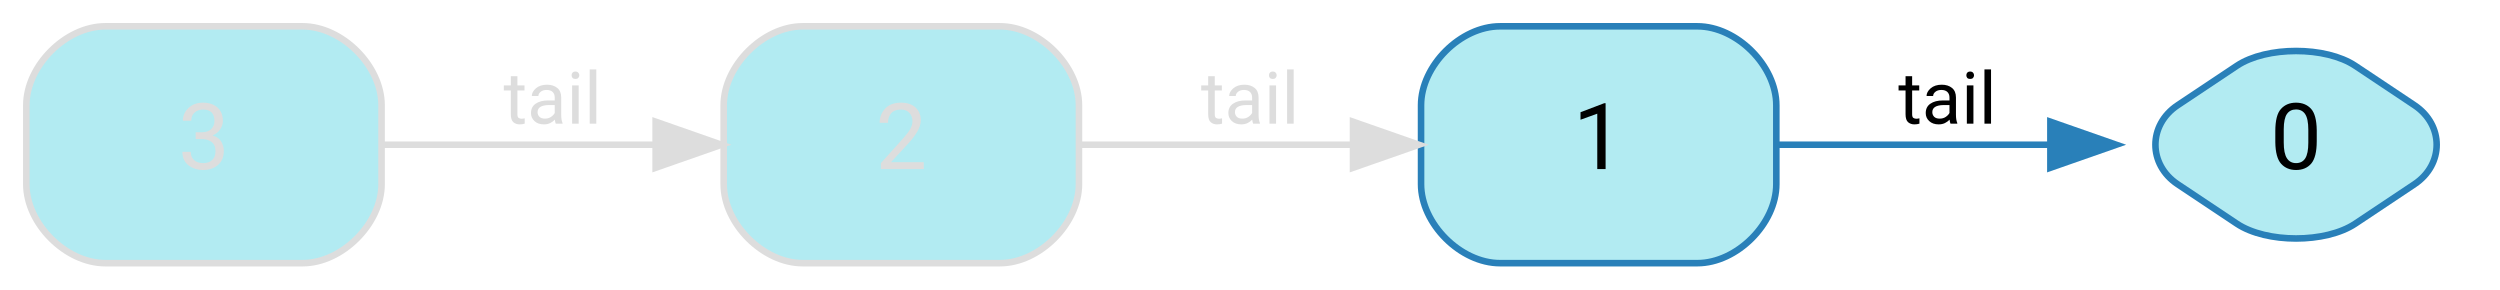
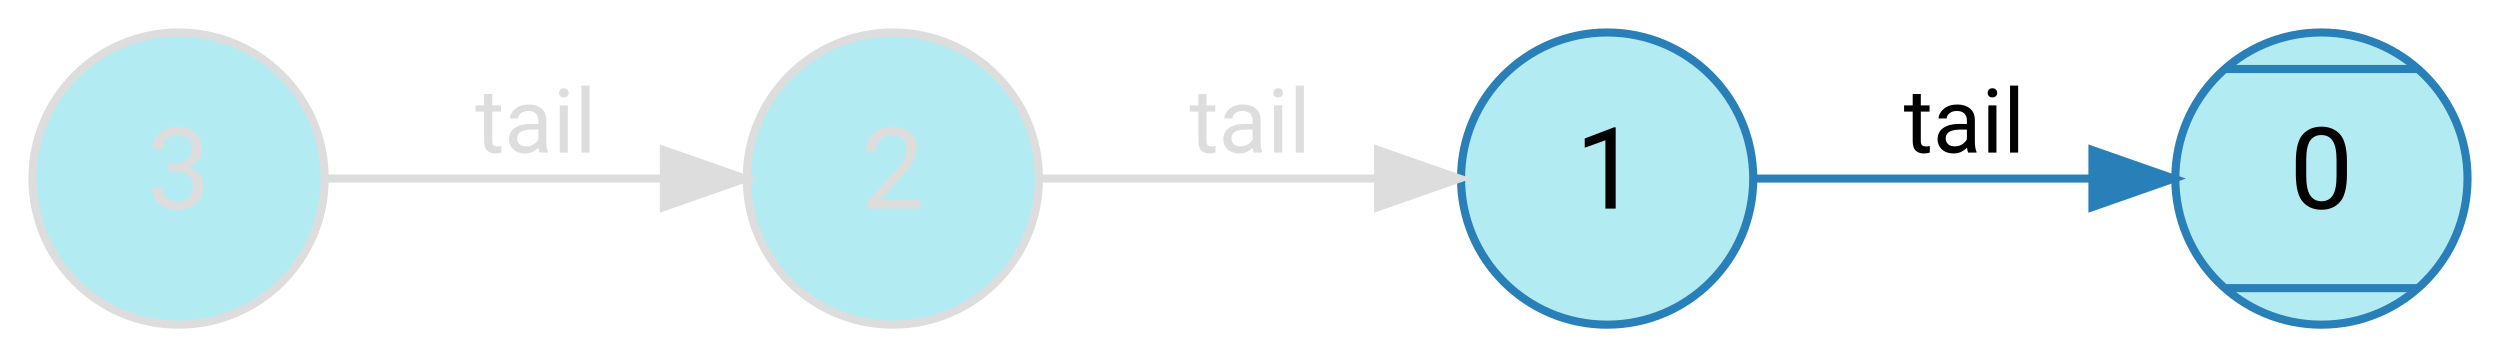
- <svg xmlns="http://www.w3.org/2000/svg" width="380pt" height="44pt" viewBox="0.00 0.00 380.00 44.00">
+ <svg xmlns="http://www.w3.org/2000/svg" width="308pt" height="44pt" viewBox="0.00 0.00 308.00 44.00">
  <g id="graph0" class="graph" transform="scale(1 1) rotate(0) translate(4 40)">
    <g id="node1" class="node">
-       <path fill="#b2ebf2" stroke="#dddddd" d="M42,-36C42,-36 12,-36 12,-36 6,-36 0,-30 0,-24 0,-24 0,-12 0,-12 0,-6 6,0 12,0 12,0 42,0 42,0 48,0 54,-6 54,-12 54,-12 54,-24 54,-24 54,-30 48,-36 42,-36" />
-       <text text-anchor="middle" x="27" y="-14.3" font-family="Segoe UI,Roboto,Helvetica,Arial,sans-serif" font-size="14.00" fill="#dddddd">3</text>
+       <ellipse fill="#b2ebf2" stroke="#dddddd" cx="18" cy="-18" rx="18" ry="18" />
+       <text text-anchor="middle" x="18" y="-14.3" font-family="Segoe UI,Roboto,Helvetica,Arial,sans-serif" font-size="14.00" fill="#dddddd">3</text>
    </g>
    <g id="node2" class="node">
-       <path fill="#b2ebf2" stroke="#dddddd" d="M148,-36C148,-36 118,-36 118,-36 112,-36 106,-30 106,-24 106,-24 106,-12 106,-12 106,-6 112,0 118,0 118,0 148,0 148,0 154,0 160,-6 160,-12 160,-12 160,-24 160,-24 160,-30 154,-36 148,-36" />
-       <text text-anchor="middle" x="133" y="-14.3" font-family="Segoe UI,Roboto,Helvetica,Arial,sans-serif" font-size="14.00" fill="#dddddd">2</text>
+       <ellipse fill="#b2ebf2" stroke="#dddddd" cx="106" cy="-18" rx="18" ry="18" />
+       <text text-anchor="middle" x="106" y="-14.3" font-family="Segoe UI,Roboto,Helvetica,Arial,sans-serif" font-size="14.00" fill="#dddddd">2</text>
    </g>
    <g id="edge1" class="edge">
-       <path fill="none" stroke="#dddddd" d="M54.023,-18C66.633,-18 81.851,-18 95.548,-18" />
-       <polygon fill="#dddddd" stroke="#dddddd" points="95.658,-21.5 105.658,-18 95.658,-14.5 95.658,-21.5" />
-       <text text-anchor="middle" x="80" y="-21.2" font-family="Segoe UI,Roboto,Helvetica,Arial,sans-serif" font-size="11.00" fill="#dddddd">tail</text>
+       <path fill="none" stroke="#dddddd" d="M36.234,-18C48.151,-18 63.962,-18 77.518,-18" />
+       <polygon fill="#dddddd" stroke="#dddddd" points="77.79,-21.5 87.79,-18 77.79,-14.5 77.79,-21.5" />
+       <text text-anchor="middle" x="62" y="-21.2" font-family="Segoe UI,Roboto,Helvetica,Arial,sans-serif" font-size="11.00" fill="#dddddd">tail</text>
    </g>
    <g id="node3" class="node">
-       <path fill="#b2ebf2" stroke="#2980b9" d="M254,-36C254,-36 224,-36 224,-36 218,-36 212,-30 212,-24 212,-24 212,-12 212,-12 212,-6 218,0 224,0 224,0 254,0 254,0 260,0 266,-6 266,-12 266,-12 266,-24 266,-24 266,-30 260,-36 254,-36" />
-       <text text-anchor="middle" x="239" y="-14.3" font-family="Segoe UI,Roboto,Helvetica,Arial,sans-serif" font-size="14.00" fill="#000000">1</text>
+       <ellipse fill="#b2ebf2" stroke="#2980b9" cx="194" cy="-18" rx="18" ry="18" />
+       <text text-anchor="middle" x="194" y="-14.3" font-family="Segoe UI,Roboto,Helvetica,Arial,sans-serif" font-size="14.00" fill="#000000">1</text>
    </g>
    <g id="edge2" class="edge">
-       <path fill="none" stroke="#dddddd" d="M160.023,-18C172.633,-18 187.851,-18 201.548,-18" />
-       <polygon fill="#dddddd" stroke="#dddddd" points="201.658,-21.5 211.658,-18 201.658,-14.5 201.658,-21.5" />
-       <text text-anchor="middle" x="186" y="-21.2" font-family="Segoe UI,Roboto,Helvetica,Arial,sans-serif" font-size="11.00" fill="#dddddd">tail</text>
+       <path fill="none" stroke="#dddddd" d="M124.234,-18C136.151,-18 151.962,-18 165.518,-18" />
+       <polygon fill="#dddddd" stroke="#dddddd" points="165.79,-21.5 175.79,-18 165.79,-14.5 165.79,-21.5" />
+       <text text-anchor="middle" x="150" y="-21.2" font-family="Segoe UI,Roboto,Helvetica,Arial,sans-serif" font-size="11.00" fill="#dddddd">tail</text>
    </g>
    <g id="node4" class="node">
-       <path fill="#b2ebf2" stroke="#2980b9" d="M336,-30C336,-30 327,-24 327,-24 322.5,-21 322.5,-15 327,-12 327,-12 336,-6 336,-6 340.5,-3 349.5,-3 354,-6 354,-6 363,-12 363,-12 367.5,-15 367.5,-21 363,-24 363,-24 354,-30 354,-30 349.5,-33 340.5,-33 336,-30" />
-       <text text-anchor="middle" x="345" y="-14.3" font-family="Segoe UI,Roboto,Helvetica,Arial,sans-serif" font-size="14.00" fill="#000000">0</text>
+       <ellipse fill="#b2ebf2" stroke="#2980b9" cx="282" cy="-18" rx="18" ry="18" />
+       <polyline fill="none" stroke="#2980b9" points="293.905,-31.5 270.095,-31.5 " />
+       <polyline fill="none" stroke="#2980b9" points="293.905,-4.5 270.095,-4.5 " />
+       <text text-anchor="middle" x="282" y="-14.3" font-family="Segoe UI,Roboto,Helvetica,Arial,sans-serif" font-size="14.00" fill="#000000">0</text>
    </g>
    <g id="edge3" class="edge">
-       <path fill="none" stroke="#2980b9" d="M266.022,-18C278.633,-18 293.851,-18 307.548,-18" />
-       <polygon fill="#2980b9" stroke="#2980b9" points="307.658,-21.5 317.658,-18 307.658,-14.5 307.658,-21.5" />
-       <text text-anchor="middle" x="292" y="-21.2" font-family="Segoe UI,Roboto,Helvetica,Arial,sans-serif" font-size="11.00" fill="#000000">tail</text>
+       <path fill="none" stroke="#2980b9" d="M212.234,-18C224.151,-18 239.962,-18 253.518,-18" />
+       <polygon fill="#2980b9" stroke="#2980b9" points="253.79,-21.5 263.79,-18 253.79,-14.5 253.79,-21.5" />
+       <text text-anchor="middle" x="238" y="-21.2" font-family="Segoe UI,Roboto,Helvetica,Arial,sans-serif" font-size="11.00" fill="#000000">tail</text>
    </g>
  </g>
</svg>
